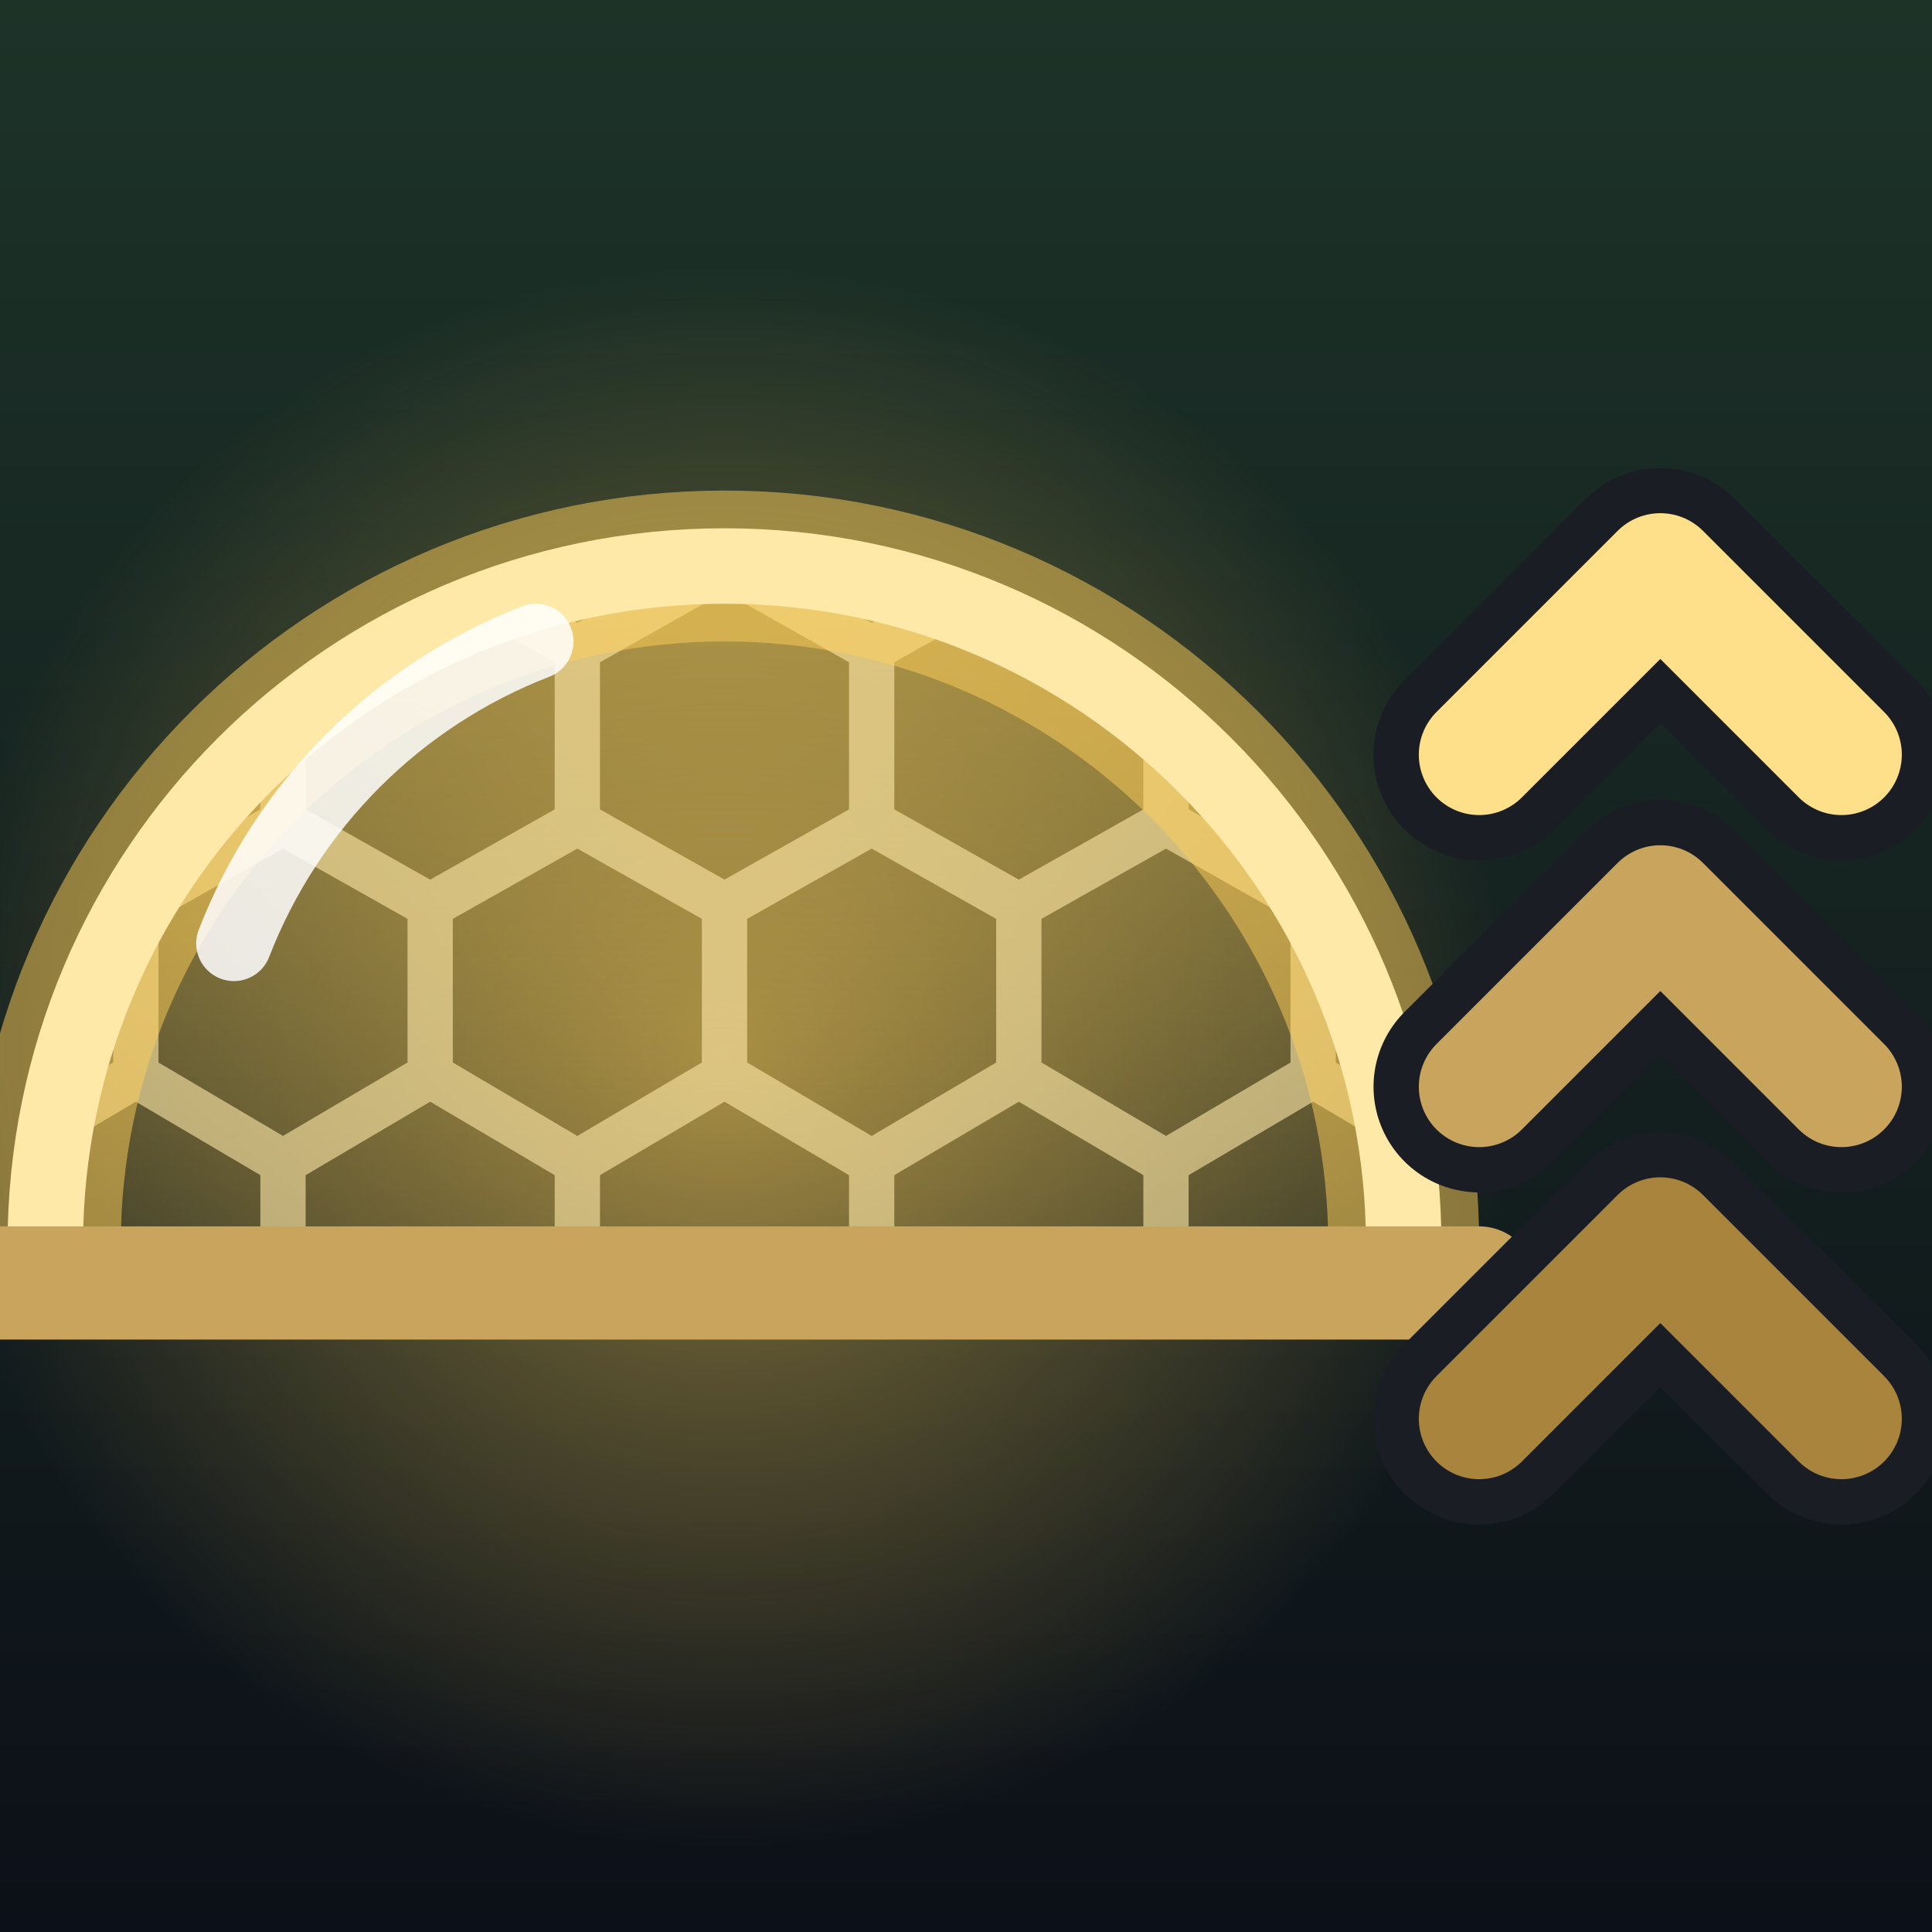
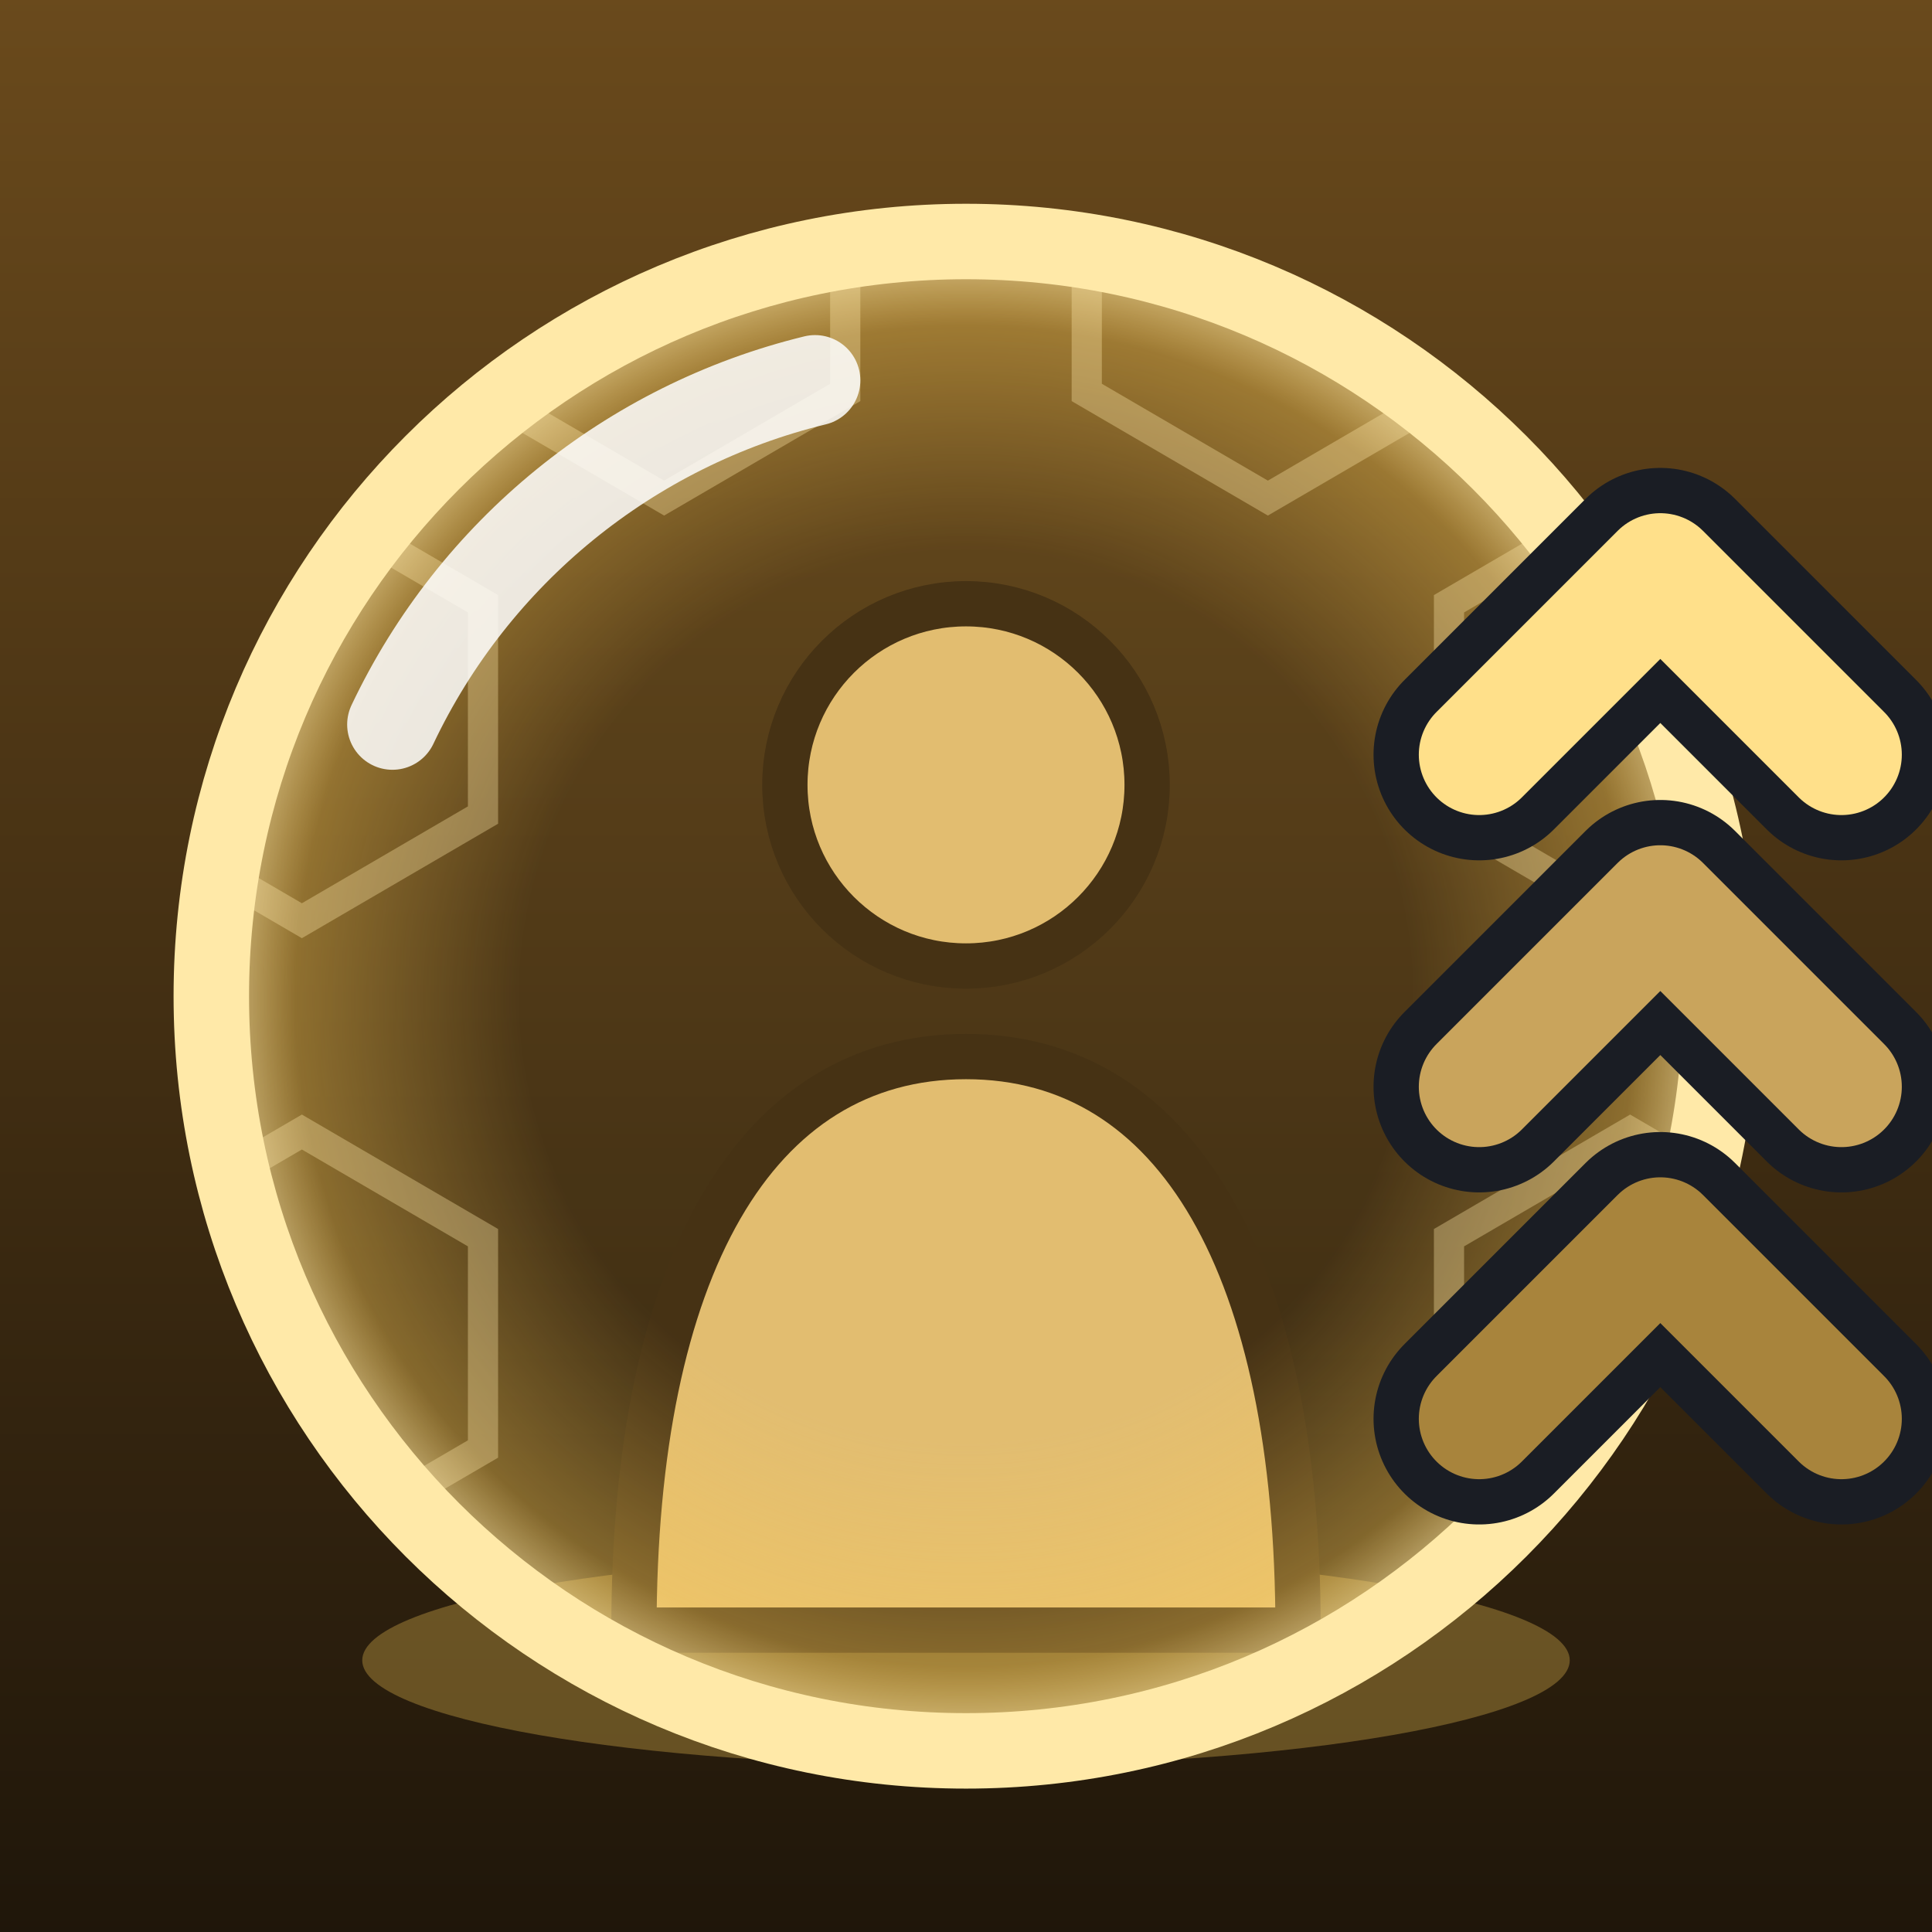
<svg xmlns="http://www.w3.org/2000/svg" width="128" height="128" viewBox="0 0 64 64">
  <defs>
    <linearGradient id="bg" x1="0" y1="0" x2="0" y2="1">
-       <stop offset="0" stop-color="#1d3328" />
-       <stop offset="1" stop-color="#0c1018" />
+       <stop offset="0" stop-color="#6a4a1c" />
+       <stop offset="1" stop-color="#1f160a" />
    </linearGradient>
-     <linearGradient id="dome" x1="0" y1="0" x2="0" y2="1">
-       <stop offset="0" stop-color="#ffcf5a" stop-opacity="0.55" />
-       <stop offset="1" stop-color="#ffcf5a" stop-opacity="0.15" />
-     </linearGradient>
-     <radialGradient id="aura">
-       <stop offset="0" stop-color="#ffcf5a" stop-opacity="0.5" />
-       <stop offset="1" stop-color="#ffcf5a" stop-opacity="0" />
+     <radialGradient id="bubble">
+       <stop offset="0.6" stop-color="#ffcf5a" stop-opacity="0.06" />
+       <stop offset="0.9" stop-color="#ffcf5a" stop-opacity="0.4" />
+       <stop offset="1" stop-color="#ffe9a8" stop-opacity="0.75" />
    </radialGradient>
    <clipPath id="inside">
-       <path d="M 14 41 A 18 18 0 0 1 50 41 Z" />
+       <circle cx="32" cy="33" r="25" />
    </clipPath>
  </defs>
  <rect width="64" height="64" fill="url(#bg)" />
-   <g transform="translate(24 30) scale(1.25) translate(-32 -32)">
-     <circle cx="32" cy="36" r="21" fill="url(#aura)" />
-     <path d="M 14 41 A 18 18 0 0 1 50 41 Z" fill="url(#dome)" />
-     <g clip-path="url(#inside)">
-       <path d="M 16.4 36.5 L 20.3 38.8 L 20.3 43.2 L 16.4 45.5 L 12.5 43.2 L 12.5 38.8 Z M 24.2 36.5 L 28.1 38.8 L 28.1 43.2 L 24.2 45.5 L 20.3 43.2 L 20.3 38.8 Z M 32 36.5 L 35.9 38.8 L 35.9 43.2 L 32 45.5 L 28.1 43.2 L 28.1 38.8 Z M 39.8 36.5 L 43.7 38.8 L 43.7 43.2 L 39.8 45.5 L 35.9 43.2 L 35.9 38.8 Z M 47.6 36.5 L 51.5 38.8 L 51.5 43.2 L 47.6 45.5 L 43.7 43.2 L 43.7 38.8 Z M 12.5 29.8 L 16.4 32 L 16.4 36.5 L 12.5 38.8 L 8.6 36.5 L 8.6 32 Z M 20.3 29.8 L 24.2 32 L 24.2 36.5 L 20.3 38.8 L 16.4 36.5 L 16.4 32 Z M 28.1 29.8 L 32 32 L 32 36.5 L 28.1 38.8 L 24.2 36.5 L 24.2 32 Z M 35.9 29.8 L 39.8 32 L 39.8 36.5 L 35.9 38.8 L 32 36.5 L 32 32 Z M 43.7 29.8 L 47.6 32 L 47.6 36.5 L 43.7 38.8 L 39.8 36.5 L 39.8 32 Z M 51.5 29.8 L 55.4 32 L 55.4 36.5 L 51.5 38.8 L 47.6 36.5 L 47.6 32 Z M 16.4 23 L 20.3 25.2 L 20.3 29.8 L 16.4 32 L 12.5 29.8 L 12.5 25.2 Z M 24.2 23 L 28.1 25.2 L 28.1 29.8 L 24.2 32 L 20.3 29.8 L 20.3 25.2 Z M 32 23 L 35.9 25.2 L 35.9 29.8 L 32 32 L 28.1 29.8 L 28.1 25.2 Z M 39.8 23 L 43.7 25.2 L 43.7 29.8 L 39.8 32 L 35.9 29.8 L 35.9 25.2 Z M 47.6 23 L 51.5 25.2 L 51.5 29.8 L 47.6 32 L 43.7 29.8 L 43.7 25.2 Z M 20.3 16.2 L 24.2 18.5 L 24.2 23 L 20.3 25.2 L 16.4 23 L 16.4 18.5 Z M 28.1 16.2 L 32 18.5 L 32 23 L 28.1 25.2 L 24.2 23 L 24.2 18.5 Z M 35.9 16.2 L 39.8 18.5 L 39.8 23 L 35.9 25.2 L 32 23 L 32 18.5 Z M 43.7 16.2 L 47.6 18.5 L 47.6 23 L 43.7 25.2 L 39.8 23 L 39.8 18.5 Z" fill="none" stroke="#ffe9a8" stroke-width="1.2" opacity="0.6" />
-     </g>
-     <path d="M 14 41 A 18 18 0 0 1 50 41" fill="none" stroke="#ffcf5a" stroke-width="4" opacity="0.5" />
-     <path d="M 14 41 A 18 18 0 0 1 50 41" fill="none" stroke="#ffe9a8" stroke-width="2" />
-     <path d="M 12 42 L 52 42" stroke="#c9a45c" stroke-width="3" stroke-linecap="round" />
-     <path d="M 19 33 A 14 14 0 0 1 27 25" fill="none" stroke="#ffffff" stroke-width="2" stroke-linecap="round" opacity="0.85" />
+   <ellipse cx="32" cy="55" rx="20" ry="3.5" fill="#ffcf5a" opacity="0.3" />
+   <circle cx="32" cy="26" r="6" fill="#e0bc72" stroke="#3a2810" stroke-width="1.5" />
+   <path d="M 21 54 C 21 42 25 35 32 35 C 39 35 43 42 43 54 Z" fill="#e0bc72" stroke="#3a2810" stroke-width="1.5" stroke-linejoin="round" />
+   <circle cx="32" cy="33" r="25" fill="url(#bubble)" />
+   <g clip-path="url(#inside)" fill="none" stroke="#ffe9a8" stroke-width="1" opacity="0.35">
+     <path d="M 4 20 L 10 16.5 L 16 20 L 16 27 L 10 30.5 L 4 27 Z M 16 6 L 22 2.5 L 28 6 L 28 13 L 22 16.5 L 16 13 Z M 36 6 L 42 2.5 L 48 6 L 48 13 L 42 16.5 L 36 13 Z M 48 20 L 54 16.5 L 60 20 L 60 27 L 54 30.5 L 48 27 Z M 4 41 L 10 37.5 L 16 41 L 16 48 L 10 51.5 L 4 48 Z M 48 41 L 54 37.5 L 60 41 L 60 48 L 54 51.5 L 48 48 Z" />
  </g>
+   <circle cx="32" cy="33" r="25" fill="none" stroke="#ffe9a8" stroke-width="2.5" />
+   <path d="M 13 24 A 21 21 0 0 1 27 12.6" stroke="#ffffff" stroke-width="3" stroke-linecap="round" fill="none" opacity="0.85" />
  <g fill="none" stroke-linecap="round" stroke-linejoin="round">
    <path d="M 49 47 L 55 41 L 61 47 M 49 36 L 55 30 L 61 36 M 49 25 L 55 19 L 61 25" stroke="#1a1d24" stroke-width="7" />
    <path d="M 49 47 L 55 41 L 61 47" stroke="#a8843c" stroke-width="4" />
    <path d="M 49 36 L 55 30 L 61 36" stroke="#c9a45c" stroke-width="4" />
    <path d="M 49 25 L 55 19 L 61 25" stroke="#ffe08a" stroke-width="4" />
  </g>
</svg>
